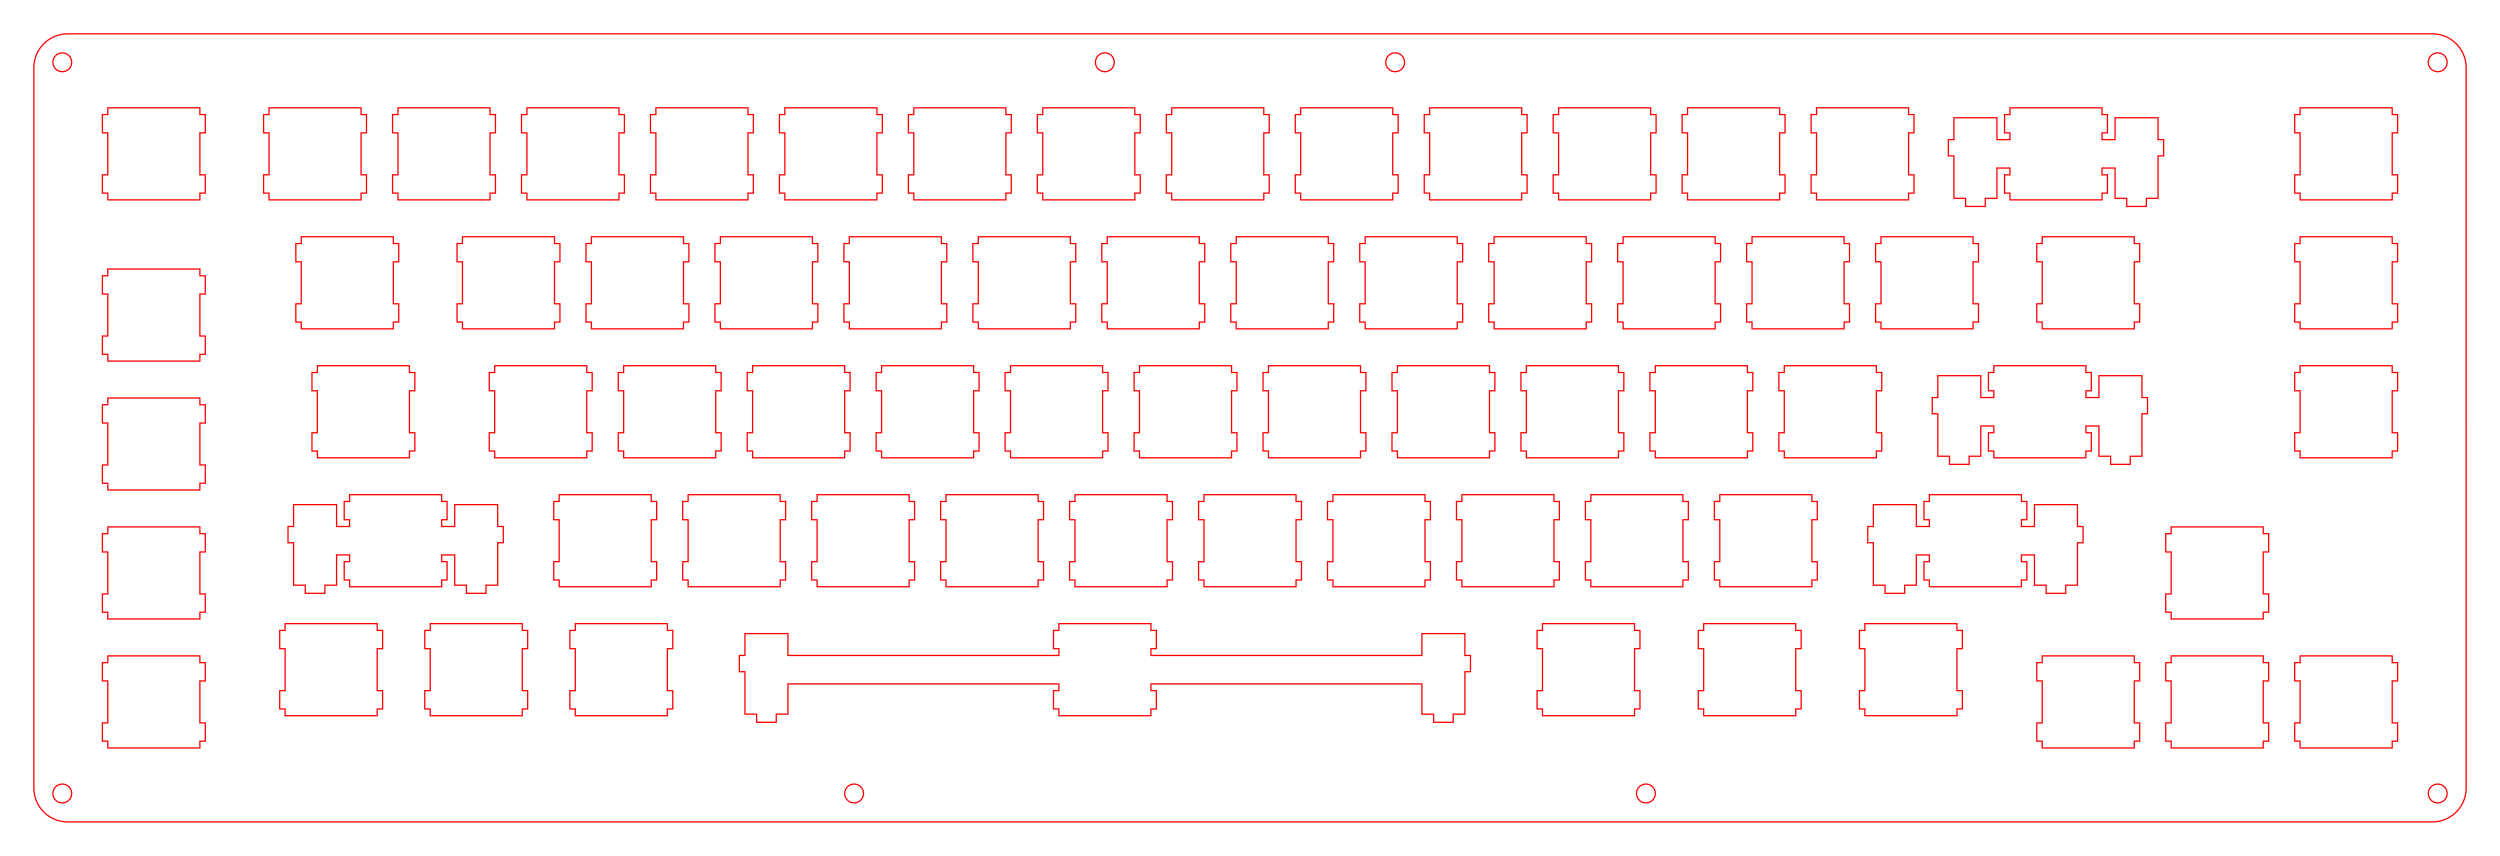
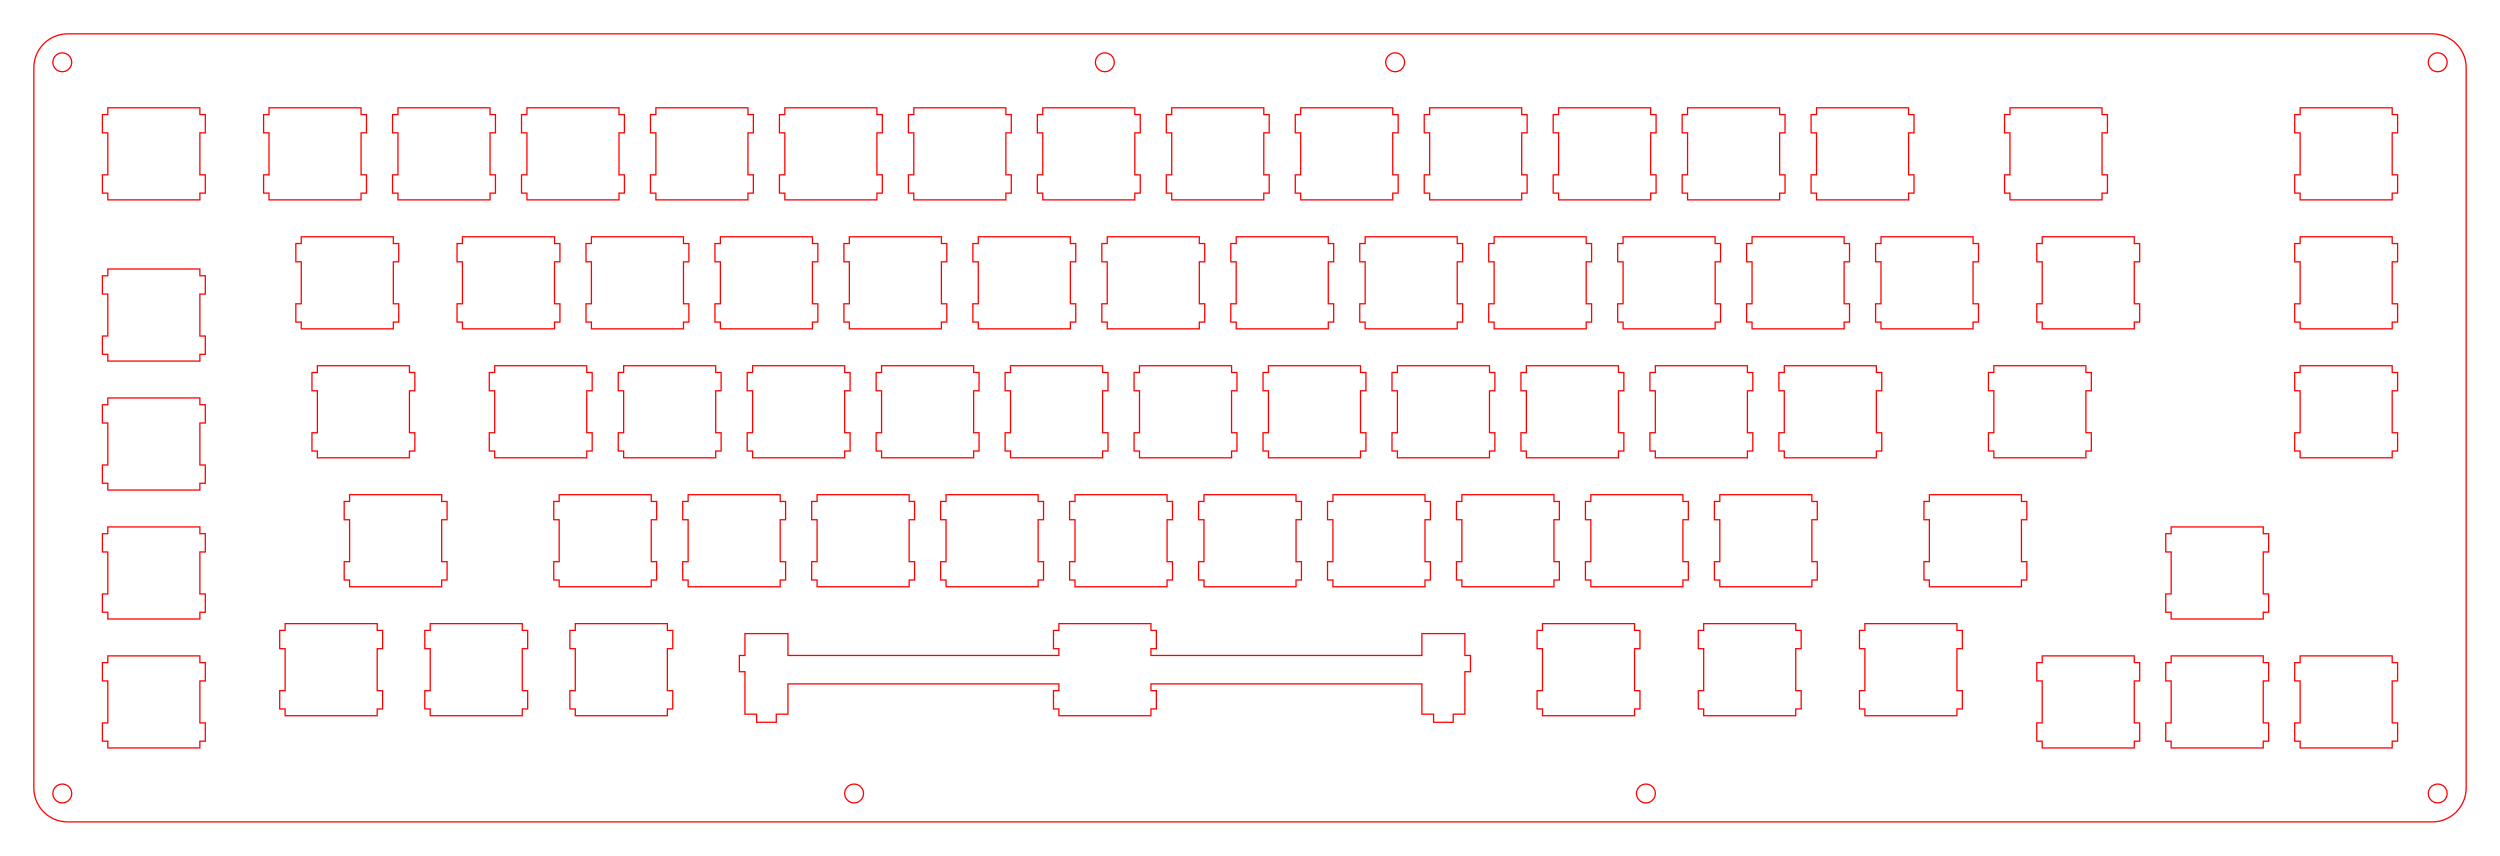
<svg xmlns="http://www.w3.org/2000/svg" width="369.302mm" height="126.414mm" viewBox="0.000 0.000 369.302 126.414" version="1.1" id="svg2859">
  <defs id="defs2863" />
  <polygon points="359.302,5.001 359.694,5.016 360.084,5.062 360.469,5.139 360.847,5.245 361.215,5.381 361.571,5.545 361.914,5.737 362.240,5.955 362.549,6.198 362.837,6.465 363.104,6.753 363.347,7.062 363.565,7.388 363.757,7.731 363.921,8.087 364.057,8.455 364.163,8.833 364.240,9.218 364.286,9.608 364.301,10.001 364.302,116.414 364.286,116.806 364.240,117.196 364.163,117.581 364.057,117.959 363.921,118.327 363.757,118.684 363.565,119.026 363.347,119.353 363.104,119.661 362.837,119.950 362.549,120.216 362.240,120.459 361.914,120.677 361.571,120.869 361.215,121.033 360.847,121.169 360.469,121.276 360.084,121.352 359.694,121.399 359.302,121.414 10.001,121.414 9.608,121.399 9.218,121.352 8.833,121.276 8.455,121.169 8.087,121.033 7.731,120.869 7.388,120.677 7.062,120.459 6.753,120.216 6.465,119.950 6.198,119.661 5.955,119.353 5.737,119.026 5.545,118.684 5.381,118.327 5.245,117.959 5.139,117.581 5.062,117.196 5.016,116.806 5.000,116.414 5.001,10.001 5.016,9.608 5.062,9.218 5.139,8.833 5.245,8.455 5.381,8.087 5.545,7.731 5.737,7.388 5.955,7.062 6.198,6.753 6.465,6.465 6.753,6.198 7.062,5.955 7.388,5.737 7.731,5.545 8.087,5.381 8.455,5.245 8.833,5.139 9.218,5.062 9.608,5.016 10.001,5.000" style="fill:none;stroke-width:0.05mm;stroke:red" id="polygon2697" />
  <polygon points="359.669,115.883 359.279,116.081 358.969,116.391 358.770,116.781 358.702,117.214 358.770,117.647 358.969,118.037 359.279,118.347 359.669,118.545 360.102,118.614 360.534,118.545 360.924,118.347 361.234,118.037 361.433,117.647 361.502,117.214 361.433,116.781 361.234,116.391 360.924,116.081 360.534,115.883 360.102,115.814" style="fill:none;stroke-width:0.05mm;stroke:red" id="polygon2699" />
  <polygon points="242.702,115.883 242.312,116.081 242.002,116.391 241.803,116.781 241.735,117.214 241.803,117.647 242.002,118.037 242.312,118.347 242.702,118.545 243.135,118.614 243.567,118.545 243.957,118.347 244.267,118.037 244.466,117.647 244.535,117.214 244.466,116.781 244.267,116.391 243.957,116.081 243.567,115.883 243.135,115.814" style="fill:none;stroke-width:0.05mm;stroke:red" id="polygon2701" />
  <polygon points="125.735,115.883 125.345,116.081 125.035,116.391 124.836,116.781 124.768,117.214 124.836,117.647 125.035,118.037 125.345,118.347 125.735,118.545 126.168,118.614 126.600,118.545 126.990,118.347 127.300,118.037 127.499,117.647 127.568,117.214 127.499,116.781 127.300,116.391 126.990,116.081 126.600,115.883 126.168,115.814" style="fill:none;stroke-width:0.05mm;stroke:red" id="polygon2703" />
  <polygon points="8.768,115.883 8.378,116.081 8.068,116.391 7.869,116.781 7.800,117.214 7.869,117.647 8.068,118.037 8.378,118.347 8.768,118.545 9.200,118.614 9.633,118.545 10.023,118.347 10.333,118.037 10.532,117.647 10.600,117.214 10.532,116.781 10.333,116.391 10.023,116.081 9.633,115.883 9.200,115.814" style="fill:none;stroke-width:0.05mm;stroke:red" id="polygon2705" />
  <polygon points="15.926,96.888 15.926,97.888 15.126,97.888 15.126,100.588 15.926,100.588 15.926,106.788 15.126,106.788 15.126,109.488 15.926,109.488 15.926,110.488 29.526,110.488 29.526,109.488 30.326,109.488 30.326,106.788 29.526,106.788 29.526,100.588 30.326,100.588 30.326,97.888 29.526,97.888 29.526,96.888" style="fill:none;stroke-width:0.05mm;stroke:red" id="polygon2707" />
  <polygon points="301.675,96.888 301.675,97.888 300.875,97.888 300.875,100.588 301.675,100.588 301.675,106.788 300.875,106.788 300.875,109.488 301.675,109.488 301.675,110.488 315.276,110.488 315.276,109.488 316.076,109.488 316.076,106.788 315.276,106.788 315.276,100.588 316.076,100.588 316.076,97.888 315.276,97.888 315.276,96.888" style="fill:none;stroke-width:0.05mm;stroke:red" id="polygon2709" />
  <polygon points="320.725,96.888 320.725,97.888 319.925,97.888 319.925,100.588 320.725,100.588 320.725,106.788 319.925,106.788 319.925,109.488 320.725,109.488 320.725,110.488 334.326,110.488 334.326,109.488 335.126,109.488 335.126,106.788 334.326,106.788 334.326,100.588 335.126,100.588 335.126,97.888 334.326,97.888 334.326,96.888" style="fill:none;stroke-width:0.05mm;stroke:red" id="polygon2711" />
  <polygon points="339.776,96.888 339.776,97.888 338.975,97.888 338.975,100.588 339.776,100.588 339.776,106.788 338.975,106.788 338.975,109.488 339.776,109.488 339.776,110.488 353.376,110.488 353.376,109.488 354.176,109.488 354.176,106.788 353.376,106.788 353.376,100.588 354.176,100.588 354.176,97.888 353.376,97.888 353.376,96.888" style="fill:none;stroke-width:0.05mm;stroke:red" id="polygon2713" />
  <polygon points="156.419,92.126 156.419,93.126 155.619,93.126 155.619,95.826 156.419,95.826 156.419,96.826 116.394,96.826 116.394,93.596 110.044,93.596 110.044,96.826 109.219,96.826 109.219,99.226 110.044,99.226 110.044,105.496 111.769,105.496 111.769,106.696 114.669,106.696 114.669,105.496 116.394,105.496 116.394,101.026 156.419,101.026 156.419,102.026 155.619,102.026 155.619,104.726 156.419,104.726 156.419,105.726 170.019,105.726 170.019,104.726 170.819,104.726 170.819,102.026 170.019,102.026 170.019,101.026 210.044,101.026 210.044,105.496 211.769,105.496 211.769,106.696 214.669,106.696 214.669,105.496 216.394,105.496 216.394,99.226 217.219,99.226 217.219,96.826 216.394,96.826 216.394,93.596 210.044,93.596 210.044,96.826 170.019,96.826 170.019,95.826 170.819,95.826 170.819,93.126 170.019,93.126 170.019,92.126" style="fill:none;stroke-width:0.05mm;stroke:red" id="polygon2715" />
  <polygon points="42.119,92.126 42.119,93.126 41.319,93.126 41.319,95.826 42.119,95.826 42.119,102.026 41.319,102.026 41.319,104.726 42.119,104.726 42.119,105.726 55.719,105.726 55.719,104.726 56.519,104.726 56.519,102.026 55.719,102.026 55.719,95.826 56.519,95.826 56.519,93.126 55.719,93.126 55.719,92.126" style="fill:none;stroke-width:0.05mm;stroke:red" id="polygon2717" />
  <polygon points="63.551,92.126 63.551,93.126 62.750,93.126 62.750,95.826 63.551,95.826 63.551,102.026 62.750,102.026 62.750,104.726 63.551,104.726 63.551,105.726 77.150,105.726 77.150,104.726 77.950,104.726 77.950,102.026 77.150,102.026 77.150,95.826 77.950,95.826 77.950,93.126 77.150,93.126 77.150,92.126" style="fill:none;stroke-width:0.05mm;stroke:red" id="polygon2719" />
  <polygon points="84.982,92.126 84.982,93.126 84.182,93.126 84.182,95.826 84.982,95.826 84.982,102.026 84.182,102.026 84.182,104.726 84.982,104.726 84.982,105.726 98.582,105.726 98.582,104.726 99.382,104.726 99.382,102.026 98.582,102.026 98.582,95.826 99.382,95.826 99.382,93.126 98.582,93.126 98.582,92.126" style="fill:none;stroke-width:0.05mm;stroke:red" id="polygon2721" />
  <polygon points="227.857,92.126 227.857,93.126 227.057,93.126 227.057,95.826 227.857,95.826 227.857,102.026 227.057,102.026 227.057,104.726 227.857,104.726 227.857,105.726 241.457,105.726 241.457,104.726 242.257,104.726 242.257,102.026 241.457,102.026 241.457,95.826 242.257,95.826 242.257,93.126 241.457,93.126 241.457,92.126" style="fill:none;stroke-width:0.05mm;stroke:red" id="polygon2723" />
  <polygon points="251.669,92.126 251.669,93.126 250.869,93.126 250.869,95.826 251.669,95.826 251.669,102.026 250.869,102.026 250.869,104.726 251.669,104.726 251.669,105.726 265.269,105.726 265.269,104.726 266.069,104.726 266.069,102.026 265.269,102.026 265.269,95.826 266.069,95.826 266.069,93.126 265.269,93.126 265.269,92.126" style="fill:none;stroke-width:0.05mm;stroke:red" id="polygon2725" />
  <polygon points="275.482,92.126 275.482,93.126 274.682,93.126 274.682,95.826 275.482,95.826 275.482,102.026 274.682,102.026 274.682,104.726 275.482,104.726 275.482,105.726 289.082,105.726 289.082,104.726 289.882,104.726 289.882,102.026 289.082,102.026 289.082,95.826 289.882,95.826 289.882,93.126 289.082,93.126 289.082,92.126" style="fill:none;stroke-width:0.05mm;stroke:red" id="polygon2727" />
  <polygon points="15.926,77.838 15.926,78.838 15.126,78.838 15.126,81.538 15.926,81.538 15.926,87.738 15.126,87.738 15.126,90.438 15.926,90.438 15.926,91.438 29.526,91.438 29.526,90.438 30.326,90.438 30.326,87.738 29.526,87.738 29.526,81.538 30.326,81.538 30.326,78.838 29.526,78.838 29.526,77.838" style="fill:none;stroke-width:0.05mm;stroke:red" id="polygon2729" />
  <polygon points="320.725,77.838 320.725,78.838 319.925,78.838 319.925,81.538 320.725,81.538 320.725,87.738 319.925,87.738 319.925,90.438 320.725,90.438 320.725,91.438 334.326,91.438 334.326,90.438 335.126,90.438 335.126,87.738 334.326,87.738 334.326,81.538 335.126,81.538 335.126,78.838 334.326,78.838 334.326,77.838" style="fill:none;stroke-width:0.05mm;stroke:red" id="polygon2731" />
-   <polygon points="51.644,73.076 51.644,74.076 50.844,74.076 50.844,76.776 51.644,76.776 51.644,77.776 49.719,77.776 49.719,74.546 43.369,74.546 43.369,77.776 42.544,77.776 42.544,80.176 43.369,80.176 43.369,86.446 45.094,86.446 45.094,87.646 47.994,87.646 47.994,86.446 49.719,86.446 49.719,81.976 51.644,81.976 51.644,82.976 50.844,82.976 50.844,85.676 51.644,85.676 51.644,86.676 65.243,86.676 65.243,85.676 66.044,85.676 66.044,82.976 65.243,82.976 65.243,81.976 67.169,81.976 67.169,86.446 68.894,86.446 68.894,87.646 71.794,87.646 71.794,86.446 73.519,86.446 73.519,80.176 74.344,80.176 74.344,77.776 73.519,77.776 73.519,74.546 67.169,74.546 67.169,77.776 65.243,77.776 65.243,76.776 66.044,76.776 66.044,74.076 65.243,74.076 65.243,73.076" style="fill:none;stroke-width:0.05mm;stroke:red" id="polygon2733" />
-   <polygon points="285.007,73.076 285.007,74.076 284.207,74.076 284.207,76.776 285.007,76.776 285.007,77.776 283.082,77.776 283.082,74.546 276.732,74.546 276.732,77.776 275.907,77.776 275.907,80.176 276.732,80.176 276.732,86.446 278.457,86.446 278.457,87.646 281.357,87.646 281.357,86.446 283.082,86.446 283.082,81.976 285.007,81.976 285.007,82.976 284.207,82.976 284.207,85.676 285.007,85.676 285.007,86.676 298.607,86.676 298.607,85.676 299.407,85.676 299.407,82.976 298.607,82.976 298.607,81.976 300.532,81.976 300.532,86.446 302.257,86.446 302.257,87.646 305.157,87.646 305.157,86.446 306.882,86.446 306.882,80.176 307.707,80.176 307.707,77.776 306.882,77.776 306.882,74.546 300.532,74.546 300.532,77.776 298.607,77.776 298.607,76.776 299.407,76.776 299.407,74.076 298.607,74.076 298.607,73.076" style="fill:none;stroke-width:0.05mm;stroke:red" id="polygon2735" />
  <polygon points="82.601,73.076 82.601,74.076 81.801,74.076 81.801,76.776 82.601,76.776 82.601,82.976 81.801,82.976 81.801,85.676 82.601,85.676 82.601,86.676 96.201,86.676 96.201,85.676 97.001,85.676 97.001,82.976 96.201,82.976 96.201,76.776 97.001,76.776 97.001,74.076 96.201,74.076 96.201,73.076" style="fill:none;stroke-width:0.05mm;stroke:red" id="polygon2737" />
  <polygon points="101.651,73.076 101.651,74.076 100.851,74.076 100.851,76.776 101.651,76.776 101.651,82.976 100.851,82.976 100.851,85.676 101.651,85.676 101.651,86.676 115.251,86.676 115.251,85.676 116.051,85.676 116.051,82.976 115.251,82.976 115.251,76.776 116.051,76.776 116.051,74.076 115.251,74.076 115.251,73.076" style="fill:none;stroke-width:0.05mm;stroke:red" id="polygon2739" />
  <polygon points="120.701,73.076 120.701,74.076 119.901,74.076 119.901,76.776 120.701,76.776 120.701,82.976 119.901,82.976 119.901,85.676 120.701,85.676 120.701,86.676 134.301,86.676 134.301,85.676 135.101,85.676 135.101,82.976 134.301,82.976 134.301,76.776 135.101,76.776 135.101,74.076 134.301,74.076 134.301,73.076" style="fill:none;stroke-width:0.05mm;stroke:red" id="polygon2741" />
  <polygon points="139.751,73.076 139.751,74.076 138.951,74.076 138.951,76.776 139.751,76.776 139.751,82.976 138.951,82.976 138.951,85.676 139.751,85.676 139.751,86.676 153.351,86.676 153.351,85.676 154.151,85.676 154.151,82.976 153.351,82.976 153.351,76.776 154.151,76.776 154.151,74.076 153.351,74.076 153.351,73.076" style="fill:none;stroke-width:0.05mm;stroke:red" id="polygon2743" />
  <polygon points="158.801,73.076 158.801,74.076 158.001,74.076 158.001,76.776 158.801,76.776 158.801,82.976 158.001,82.976 158.001,85.676 158.801,85.676 158.801,86.676 172.401,86.676 172.401,85.676 173.201,85.676 173.201,82.976 172.401,82.976 172.401,76.776 173.201,76.776 173.201,74.076 172.401,74.076 172.401,73.076" style="fill:none;stroke-width:0.05mm;stroke:red" id="polygon2745" />
  <polygon points="177.851,73.076 177.851,74.076 177.051,74.076 177.051,76.776 177.851,76.776 177.851,82.976 177.051,82.976 177.051,85.676 177.851,85.676 177.851,86.676 191.451,86.676 191.451,85.676 192.251,85.676 192.251,82.976 191.451,82.976 191.451,76.776 192.251,76.776 192.251,74.076 191.451,74.076 191.451,73.076" style="fill:none;stroke-width:0.05mm;stroke:red" id="polygon2747" />
  <polygon points="196.901,73.076 196.901,74.076 196.101,74.076 196.101,76.776 196.901,76.776 196.901,82.976 196.101,82.976 196.101,85.676 196.901,85.676 196.901,86.676 210.501,86.676 210.501,85.676 211.301,85.676 211.301,82.976 210.501,82.976 210.501,76.776 211.301,76.776 211.301,74.076 210.501,74.076 210.501,73.076" style="fill:none;stroke-width:0.05mm;stroke:red" id="polygon2749" />
  <polygon points="215.951,73.076 215.951,74.076 215.151,74.076 215.151,76.776 215.951,76.776 215.951,82.976 215.151,82.976 215.151,85.676 215.951,85.676 215.951,86.676 229.551,86.676 229.551,85.676 230.351,85.676 230.351,82.976 229.551,82.976 229.551,76.776 230.351,76.776 230.351,74.076 229.551,74.076 229.551,73.076" style="fill:none;stroke-width:0.05mm;stroke:red" id="polygon2751" />
  <polygon points="235.001,73.076 235.001,74.076 234.201,74.076 234.201,76.776 235.001,76.776 235.001,82.976 234.201,82.976 234.201,85.676 235.001,85.676 235.001,86.676 248.601,86.676 248.601,85.676 249.401,85.676 249.401,82.976 248.601,82.976 248.601,76.776 249.401,76.776 249.401,74.076 248.601,74.076 248.601,73.076" style="fill:none;stroke-width:0.05mm;stroke:red" id="polygon2753" />
  <polygon points="254.051,73.076 254.051,74.076 253.251,74.076 253.251,76.776 254.051,76.776 254.051,82.976 253.251,82.976 253.251,85.676 254.051,85.676 254.051,86.676 267.651,86.676 267.651,85.676 268.451,85.676 268.451,82.976 267.651,82.976 267.651,76.776 268.451,76.776 268.451,74.076 267.651,74.076 267.651,73.076" style="fill:none;stroke-width:0.05mm;stroke:red" id="polygon2755" />
  <polygon points="15.926,58.788 15.926,59.788 15.126,59.788 15.126,62.488 15.926,62.488 15.926,68.688 15.126,68.688 15.126,71.388 15.926,71.388 15.926,72.388 29.526,72.388 29.526,71.388 30.326,71.388 30.326,68.688 29.526,68.688 29.526,62.488 30.326,62.488 30.326,59.788 29.526,59.788 29.526,58.788" style="fill:none;stroke-width:0.05mm;stroke:red" id="polygon2757" />
-   <polygon points="294.532,54.026 294.532,55.026 293.732,55.026 293.732,57.726 294.532,57.726 294.532,58.726 292.607,58.726 292.607,55.496 286.257,55.496 286.257,58.726 285.432,58.726 285.432,61.126 286.257,61.126 286.257,67.396 287.982,67.396 287.982,68.596 290.882,68.596 290.882,67.396 292.607,67.396 292.607,62.926 294.532,62.926 294.532,63.926 293.732,63.926 293.732,66.626 294.532,66.626 294.532,67.626 308.132,67.626 308.132,66.626 308.932,66.626 308.932,63.926 308.132,63.926 308.132,62.926 310.057,62.926 310.057,67.396 311.782,67.396 311.782,68.596 314.682,68.596 314.682,67.396 316.407,67.396 316.407,61.126 317.232,61.126 317.232,58.726 316.407,58.726 316.407,55.496 310.057,55.496 310.057,58.726 308.132,58.726 308.132,57.726 308.932,57.726 308.932,55.026 308.132,55.026 308.132,54.026" style="fill:none;stroke-width:0.05mm;stroke:red" id="polygon2759" />
  <polygon points="46.882,54.026 46.882,55.026 46.082,55.026 46.082,57.726 46.882,57.726 46.882,63.926 46.082,63.926 46.082,66.626 46.882,66.626 46.882,67.626 60.482,67.626 60.482,66.626 61.282,66.626 61.282,63.926 60.482,63.926 60.482,57.726 61.282,57.726 61.282,55.026 60.482,55.026 60.482,54.026" style="fill:none;stroke-width:0.05mm;stroke:red" id="polygon2761" />
  <polygon points="73.076,54.026 73.076,55.026 72.276,55.026 72.276,57.726 73.076,57.726 73.076,63.926 72.276,63.926 72.276,66.626 73.076,66.626 73.076,67.626 86.676,67.626 86.676,66.626 87.476,66.626 87.476,63.926 86.676,63.926 86.676,57.726 87.476,57.726 87.476,55.026 86.676,55.026 86.676,54.026" style="fill:none;stroke-width:0.05mm;stroke:red" id="polygon2763" />
  <polygon points="92.126,54.026 92.126,55.026 91.326,55.026 91.326,57.726 92.126,57.726 92.126,63.926 91.326,63.926 91.326,66.626 92.126,66.626 92.126,67.626 105.726,67.626 105.726,66.626 106.525,66.626 106.525,63.926 105.726,63.926 105.726,57.726 106.525,57.726 106.525,55.026 105.726,55.026 105.726,54.026" style="fill:none;stroke-width:0.05mm;stroke:red" id="polygon2765" />
  <polygon points="111.176,54.026 111.176,55.026 110.376,55.026 110.376,57.726 111.176,57.726 111.176,63.926 110.376,63.926 110.376,66.626 111.176,66.626 111.176,67.626 124.775,67.626 124.775,66.626 125.575,66.626 125.575,63.926 124.775,63.926 124.775,57.726 125.575,57.726 125.575,55.026 124.775,55.026 124.775,54.026" style="fill:none;stroke-width:0.05mm;stroke:red" id="polygon2767" />
  <polygon points="130.226,54.026 130.226,55.026 129.426,55.026 129.426,57.726 130.226,57.726 130.226,63.926 129.426,63.926 129.426,66.626 130.226,66.626 130.226,67.626 143.826,67.626 143.826,66.626 144.626,66.626 144.626,63.926 143.826,63.926 143.826,57.726 144.626,57.726 144.626,55.026 143.826,55.026 143.826,54.026" style="fill:none;stroke-width:0.05mm;stroke:red" id="polygon2769" />
  <polygon points="149.276,54.026 149.276,55.026 148.476,55.026 148.476,57.726 149.276,57.726 149.276,63.926 148.476,63.926 148.476,66.626 149.276,66.626 149.276,67.626 162.876,67.626 162.876,66.626 163.676,66.626 163.676,63.926 162.876,63.926 162.876,57.726 163.676,57.726 163.676,55.026 162.876,55.026 162.876,54.026" style="fill:none;stroke-width:0.05mm;stroke:red" id="polygon2771" />
  <polygon points="168.326,54.026 168.326,55.026 167.526,55.026 167.526,57.726 168.326,57.726 168.326,63.926 167.526,63.926 167.526,66.626 168.326,66.626 168.326,67.626 181.926,67.626 181.926,66.626 182.726,66.626 182.726,63.926 181.926,63.926 181.926,57.726 182.726,57.726 182.726,55.026 181.926,55.026 181.926,54.026" style="fill:none;stroke-width:0.05mm;stroke:red" id="polygon2773" />
  <polygon points="187.376,54.026 187.376,55.026 186.576,55.026 186.576,57.726 187.376,57.726 187.376,63.926 186.576,63.926 186.576,66.626 187.376,66.626 187.376,67.626 200.976,67.626 200.976,66.626 201.776,66.626 201.776,63.926 200.976,63.926 200.976,57.726 201.776,57.726 201.776,55.026 200.976,55.026 200.976,54.026" style="fill:none;stroke-width:0.05mm;stroke:red" id="polygon2775" />
  <polygon points="206.426,54.026 206.426,55.026 205.626,55.026 205.626,57.726 206.426,57.726 206.426,63.926 205.626,63.926 205.626,66.626 206.426,66.626 206.426,67.626 220.026,67.626 220.026,66.626 220.826,66.626 220.826,63.926 220.026,63.926 220.026,57.726 220.826,57.726 220.826,55.026 220.026,55.026 220.026,54.026" style="fill:none;stroke-width:0.05mm;stroke:red" id="polygon2777" />
  <polygon points="225.476,54.026 225.476,55.026 224.676,55.026 224.676,57.726 225.476,57.726 225.476,63.926 224.676,63.926 224.676,66.626 225.476,66.626 225.476,67.626 239.076,67.626 239.076,66.626 239.876,66.626 239.876,63.926 239.076,63.926 239.076,57.726 239.876,57.726 239.876,55.026 239.076,55.026 239.076,54.026" style="fill:none;stroke-width:0.05mm;stroke:red" id="polygon2779" />
  <polygon points="244.526,54.026 244.526,55.026 243.726,55.026 243.726,57.726 244.526,57.726 244.526,63.926 243.726,63.926 243.726,66.626 244.526,66.626 244.526,67.626 258.126,67.626 258.126,66.626 258.926,66.626 258.926,63.926 258.126,63.926 258.126,57.726 258.926,57.726 258.926,55.026 258.126,55.026 258.126,54.026" style="fill:none;stroke-width:0.05mm;stroke:red" id="polygon2781" />
  <polygon points="263.576,54.026 263.576,55.026 262.776,55.026 262.776,57.726 263.576,57.726 263.576,63.926 262.776,63.926 262.776,66.626 263.576,66.626 263.576,67.626 277.176,67.626 277.176,66.626 277.976,66.626 277.976,63.926 277.176,63.926 277.176,57.726 277.976,57.726 277.976,55.026 277.176,55.026 277.176,54.026" style="fill:none;stroke-width:0.05mm;stroke:red" id="polygon2783" />
  <polygon points="339.776,54.026 339.776,55.026 338.976,55.026 338.976,57.726 339.776,57.726 339.776,63.926 338.976,63.926 338.976,66.626 339.776,66.626 339.776,67.626 353.376,67.626 353.376,66.626 354.176,66.626 354.176,63.926 353.376,63.926 353.376,57.726 354.176,57.726 354.176,55.026 353.376,55.026 353.376,54.026" style="fill:none;stroke-width:0.05mm;stroke:red" id="polygon2785" />
  <polygon points="15.926,39.738 15.926,40.738 15.126,40.738 15.126,43.438 15.926,43.438 15.926,49.638 15.126,49.638 15.126,52.338 15.926,52.338 15.926,53.338 29.526,53.338 29.526,52.338 30.326,52.338 30.326,49.638 29.526,49.638 29.526,43.438 30.326,43.438 30.326,40.738 29.526,40.738 29.526,39.738" style="fill:none;stroke-width:0.05mm;stroke:red" id="polygon2787" />
  <polygon points="44.501,34.976 44.501,35.976 43.701,35.976 43.701,38.676 44.501,38.676 44.501,44.876 43.701,44.876 43.701,47.576 44.501,47.576 44.501,48.576 58.101,48.576 58.101,47.576 58.901,47.576 58.901,44.876 58.101,44.876 58.101,38.676 58.901,38.676 58.901,35.976 58.101,35.976 58.101,34.976" style="fill:none;stroke-width:0.05mm;stroke:red" id="polygon2789" />
  <polygon points="68.313,34.976 68.313,35.976 67.513,35.976 67.513,38.676 68.313,38.676 68.313,44.876 67.513,44.876 67.513,47.576 68.313,47.576 68.313,48.576 81.913,48.576 81.913,47.576 82.713,47.576 82.713,44.876 81.913,44.876 81.913,38.676 82.713,38.676 82.713,35.976 81.913,35.976 81.913,34.976" style="fill:none;stroke-width:0.05mm;stroke:red" id="polygon2791" />
  <polygon points="87.363,34.976 87.363,35.976 86.563,35.976 86.563,38.676 87.363,38.676 87.363,44.876 86.563,44.876 86.563,47.576 87.363,47.576 87.363,48.576 100.963,48.576 100.963,47.576 101.763,47.576 101.763,44.876 100.963,44.876 100.963,38.676 101.763,38.676 101.763,35.976 100.963,35.976 100.963,34.976" style="fill:none;stroke-width:0.05mm;stroke:red" id="polygon2793" />
  <polygon points="106.413,34.976 106.413,35.976 105.613,35.976 105.613,38.676 106.413,38.676 106.413,44.876 105.613,44.876 105.613,47.576 106.413,47.576 106.413,48.576 120.013,48.576 120.013,47.576 120.813,47.576 120.813,44.876 120.013,44.876 120.013,38.676 120.813,38.676 120.813,35.976 120.013,35.976 120.013,34.976" style="fill:none;stroke-width:0.05mm;stroke:red" id="polygon2795" />
  <polygon points="125.463,34.976 125.463,35.976 124.663,35.976 124.663,38.676 125.463,38.676 125.463,44.876 124.663,44.876 124.663,47.576 125.463,47.576 125.463,48.576 139.063,48.576 139.063,47.576 139.863,47.576 139.863,44.876 139.063,44.876 139.063,38.676 139.863,38.676 139.863,35.976 139.063,35.976 139.063,34.976" style="fill:none;stroke-width:0.05mm;stroke:red" id="polygon2797" />
  <polygon points="144.513,34.976 144.513,35.976 143.713,35.976 143.713,38.676 144.513,38.676 144.513,44.876 143.713,44.876 143.713,47.576 144.513,47.576 144.513,48.576 158.113,48.576 158.113,47.576 158.913,47.576 158.913,44.876 158.113,44.876 158.113,38.676 158.913,38.676 158.913,35.976 158.113,35.976 158.113,34.976" style="fill:none;stroke-width:0.05mm;stroke:red" id="polygon2799" />
  <polygon points="163.563,34.976 163.563,35.976 162.763,35.976 162.763,38.676 163.563,38.676 163.563,44.876 162.763,44.876 162.763,47.576 163.563,47.576 163.563,48.576 177.163,48.576 177.163,47.576 177.963,47.576 177.963,44.876 177.163,44.876 177.163,38.676 177.963,38.676 177.963,35.976 177.163,35.976 177.163,34.976" style="fill:none;stroke-width:0.05mm;stroke:red" id="polygon2801" />
  <polygon points="182.613,34.976 182.613,35.976 181.813,35.976 181.813,38.676 182.613,38.676 182.613,44.876 181.813,44.876 181.813,47.576 182.613,47.576 182.613,48.576 196.213,48.576 196.213,47.576 197.013,47.576 197.013,44.876 196.213,44.876 196.213,38.676 197.013,38.676 197.013,35.976 196.213,35.976 196.213,34.976" style="fill:none;stroke-width:0.05mm;stroke:red" id="polygon2803" />
  <polygon points="201.663,34.976 201.663,35.976 200.863,35.976 200.863,38.676 201.663,38.676 201.663,44.876 200.863,44.876 200.863,47.576 201.663,47.576 201.663,48.576 215.263,48.576 215.263,47.576 216.063,47.576 216.063,44.876 215.263,44.876 215.263,38.676 216.063,38.676 216.063,35.976 215.263,35.976 215.263,34.976" style="fill:none;stroke-width:0.05mm;stroke:red" id="polygon2805" />
  <polygon points="220.713,34.976 220.713,35.976 219.913,35.976 219.913,38.676 220.713,38.676 220.713,44.876 219.913,44.876 219.913,47.576 220.713,47.576 220.713,48.576 234.313,48.576 234.313,47.576 235.113,47.576 235.113,44.876 234.313,44.876 234.313,38.676 235.113,38.676 235.113,35.976 234.313,35.976 234.313,34.976" style="fill:none;stroke-width:0.05mm;stroke:red" id="polygon2807" />
  <polygon points="239.763,34.976 239.763,35.976 238.963,35.976 238.963,38.676 239.763,38.676 239.763,44.876 238.963,44.876 238.963,47.576 239.763,47.576 239.763,48.576 253.363,48.576 253.363,47.576 254.163,47.576 254.163,44.876 253.363,44.876 253.363,38.676 254.163,38.676 254.163,35.976 253.363,35.976 253.363,34.976" style="fill:none;stroke-width:0.05mm;stroke:red" id="polygon2809" />
  <polygon points="258.813,34.976 258.813,35.976 258.013,35.976 258.013,38.676 258.813,38.676 258.813,44.876 258.013,44.876 258.013,47.576 258.813,47.576 258.813,48.576 272.413,48.576 272.413,47.576 273.213,47.576 273.213,44.876 272.413,44.876 272.413,38.676 273.213,38.676 273.213,35.976 272.413,35.976 272.413,34.976" style="fill:none;stroke-width:0.05mm;stroke:red" id="polygon2811" />
  <polygon points="277.863,34.976 277.863,35.976 277.063,35.976 277.063,38.676 277.863,38.676 277.863,44.876 277.063,44.876 277.063,47.576 277.863,47.576 277.863,48.576 291.463,48.576 291.463,47.576 292.263,47.576 292.263,44.876 291.463,44.876 291.463,38.676 292.263,38.676 292.263,35.976 291.463,35.976 291.463,34.976" style="fill:none;stroke-width:0.05mm;stroke:red" id="polygon2813" />
  <polygon points="301.676,34.976 301.676,35.976 300.876,35.976 300.876,38.676 301.676,38.676 301.676,44.876 300.876,44.876 300.876,47.576 301.676,47.576 301.676,48.576 315.276,48.576 315.276,47.576 316.076,47.576 316.076,44.876 315.276,44.876 315.276,38.676 316.076,38.676 316.076,35.976 315.276,35.976 315.276,34.976" style="fill:none;stroke-width:0.05mm;stroke:red" id="polygon2815" />
  <polygon points="339.776,34.976 339.776,35.976 338.976,35.976 338.976,38.676 339.776,38.676 339.776,44.876 338.976,44.876 338.976,47.576 339.776,47.576 339.776,48.576 353.376,48.576 353.376,47.576 354.176,47.576 354.176,44.876 353.376,44.876 353.376,38.676 354.176,38.676 354.176,35.976 353.376,35.976 353.376,34.976" style="fill:none;stroke-width:0.05mm;stroke:red" id="polygon2817" />
-   <polygon points="296.913,15.926 296.913,16.926 296.113,16.926 296.113,19.626 296.913,19.626 296.913,20.626 294.988,20.626 294.988,17.396 288.638,17.396 288.638,20.626 287.813,20.626 287.813,23.026 288.638,23.026 288.638,29.296 290.363,29.296 290.363,30.496 293.263,30.496 293.263,29.296 294.988,29.296 294.988,24.826 296.913,24.826 296.913,25.826 296.113,25.826 296.113,28.526 296.913,28.526 296.913,29.526 310.513,29.526 310.513,28.526 311.313,28.526 311.313,25.826 310.513,25.826 310.513,24.826 312.438,24.826 312.438,29.296 314.163,29.296 314.163,30.496 317.063,30.496 317.063,29.296 318.788,29.296 318.788,23.026 319.613,23.026 319.613,20.626 318.788,20.626 318.788,17.396 312.438,17.396 312.438,20.626 310.513,20.626 310.513,19.626 311.313,19.626 311.313,16.926 310.513,16.926 310.513,15.926" style="fill:none;stroke-width:0.05mm;stroke:red" id="polygon2819" />
  <polygon points="15.926,15.926 15.926,16.926 15.126,16.926 15.126,19.626 15.926,19.626 15.926,25.826 15.126,25.826 15.126,28.526 15.926,28.526 15.926,29.526 29.526,29.526 29.526,28.526 30.326,28.526 30.326,25.826 29.526,25.826 29.526,19.626 30.326,19.626 30.326,16.926 29.526,16.926 29.526,15.926" style="fill:none;stroke-width:0.05mm;stroke:red" id="polygon2821" />
  <polygon points="39.738,15.926 39.738,16.926 38.938,16.926 38.938,19.626 39.738,19.626 39.738,25.826 38.938,25.826 38.938,28.526 39.738,28.526 39.738,29.526 53.338,29.526 53.338,28.526 54.138,28.526 54.138,25.826 53.338,25.826 53.338,19.626 54.138,19.626 54.138,16.926 53.338,16.926 53.338,15.926" style="fill:none;stroke-width:0.05mm;stroke:red" id="polygon2823" />
  <polygon points="58.788,15.926 58.788,16.926 57.988,16.926 57.988,19.626 58.788,19.626 58.788,25.826 57.988,25.826 57.988,28.526 58.788,28.526 58.788,29.526 72.388,29.526 72.388,28.526 73.188,28.526 73.188,25.826 72.388,25.826 72.388,19.626 73.188,19.626 73.188,16.926 72.388,16.926 72.388,15.926" style="fill:none;stroke-width:0.05mm;stroke:red" id="polygon2825" />
  <polygon points="77.838,15.926 77.838,16.926 77.038,16.926 77.038,19.626 77.838,19.626 77.838,25.826 77.038,25.826 77.038,28.526 77.838,28.526 77.838,29.526 91.438,29.526 91.438,28.526 92.238,28.526 92.238,25.826 91.438,25.826 91.438,19.626 92.238,19.626 92.238,16.926 91.438,16.926 91.438,15.926" style="fill:none;stroke-width:0.05mm;stroke:red" id="polygon2827" />
  <polygon points="96.888,15.926 96.888,16.926 96.088,16.926 96.088,19.626 96.888,19.626 96.888,25.826 96.088,25.826 96.088,28.526 96.888,28.526 96.888,29.526 110.488,29.526 110.488,28.526 111.288,28.526 111.288,25.826 110.488,25.826 110.488,19.626 111.288,19.626 111.288,16.926 110.488,16.926 110.488,15.926" style="fill:none;stroke-width:0.05mm;stroke:red" id="polygon2829" />
  <polygon points="115.938,15.926 115.938,16.926 115.138,16.926 115.138,19.626 115.938,19.626 115.938,25.826 115.138,25.826 115.138,28.526 115.938,28.526 115.938,29.526 129.538,29.526 129.538,28.526 130.337,28.526 130.337,25.826 129.538,25.826 129.538,19.626 130.337,19.626 130.337,16.926 129.538,16.926 129.538,15.926" style="fill:none;stroke-width:0.05mm;stroke:red" id="polygon2831" />
  <polygon points="134.988,15.926 134.988,16.926 134.188,16.926 134.188,19.626 134.988,19.626 134.988,25.826 134.188,25.826 134.188,28.526 134.988,28.526 134.988,29.526 148.588,29.526 148.588,28.526 149.388,28.526 149.388,25.826 148.588,25.826 148.588,19.626 149.388,19.626 149.388,16.926 148.588,16.926 148.588,15.926" style="fill:none;stroke-width:0.05mm;stroke:red" id="polygon2833" />
  <polygon points="154.038,15.926 154.038,16.926 153.238,16.926 153.238,19.626 154.038,19.626 154.038,25.826 153.238,25.826 153.238,28.526 154.038,28.526 154.038,29.526 167.638,29.526 167.638,28.526 168.438,28.526 168.438,25.826 167.638,25.826 167.638,19.626 168.438,19.626 168.438,16.926 167.638,16.926 167.638,15.926" style="fill:none;stroke-width:0.05mm;stroke:red" id="polygon2835" />
  <polygon points="173.088,15.926 173.088,16.926 172.288,16.926 172.288,19.626 173.088,19.626 173.088,25.826 172.288,25.826 172.288,28.526 173.088,28.526 173.088,29.526 186.688,29.526 186.688,28.526 187.488,28.526 187.488,25.826 186.688,25.826 186.688,19.626 187.488,19.626 187.488,16.926 186.688,16.926 186.688,15.926" style="fill:none;stroke-width:0.05mm;stroke:red" id="polygon2837" />
  <polygon points="192.138,15.926 192.138,16.926 191.338,16.926 191.338,19.626 192.138,19.626 192.138,25.826 191.338,25.826 191.338,28.526 192.138,28.526 192.138,29.526 205.738,29.526 205.738,28.526 206.538,28.526 206.538,25.826 205.738,25.826 205.738,19.626 206.538,19.626 206.538,16.926 205.738,16.926 205.738,15.926" style="fill:none;stroke-width:0.05mm;stroke:red" id="polygon2839" />
  <polygon points="211.188,15.926 211.188,16.926 210.388,16.926 210.388,19.626 211.188,19.626 211.188,25.826 210.388,25.826 210.388,28.526 211.188,28.526 211.188,29.526 224.788,29.526 224.788,28.526 225.588,28.526 225.588,25.826 224.788,25.826 224.788,19.626 225.588,19.626 225.588,16.926 224.788,16.926 224.788,15.926" style="fill:none;stroke-width:0.05mm;stroke:red" id="polygon2841" />
  <polygon points="230.238,15.926 230.238,16.926 229.438,16.926 229.438,19.626 230.238,19.626 230.238,25.826 229.438,25.826 229.438,28.526 230.238,28.526 230.238,29.526 243.838,29.526 243.838,28.526 244.638,28.526 244.638,25.826 243.838,25.826 243.838,19.626 244.638,19.626 244.638,16.926 243.838,16.926 243.838,15.926" style="fill:none;stroke-width:0.05mm;stroke:red" id="polygon2843" />
  <polygon points="249.288,15.926 249.288,16.926 248.488,16.926 248.488,19.626 249.288,19.626 249.288,25.826 248.488,25.826 248.488,28.526 249.288,28.526 249.288,29.526 262.888,29.526 262.888,28.526 263.688,28.526 263.688,25.826 262.888,25.826 262.888,19.626 263.688,19.626 263.688,16.926 262.888,16.926 262.888,15.926" style="fill:none;stroke-width:0.05mm;stroke:red" id="polygon2845" />
  <polygon points="268.338,15.926 268.338,16.926 267.538,16.926 267.538,19.626 268.338,19.626 268.338,25.826 267.538,25.826 267.538,28.526 268.338,28.526 268.338,29.526 281.938,29.526 281.938,28.526 282.738,28.526 282.738,25.826 281.938,25.826 281.938,19.626 282.738,19.626 282.738,16.926 281.938,16.926 281.938,15.926" style="fill:none;stroke-width:0.05mm;stroke:red" id="polygon2847" />
  <polygon points="339.776,15.926 339.776,16.926 338.976,16.926 338.976,19.626 339.776,19.626 339.776,25.826 338.976,25.826 338.976,28.526 339.776,28.526 339.776,29.526 353.376,29.526 353.376,28.526 354.176,28.526 354.176,25.826 353.376,25.826 353.376,19.626 354.176,19.626 354.176,16.926 353.376,16.926 353.376,15.926" style="fill:none;stroke-width:0.05mm;stroke:red" id="polygon2849" />
  <polygon points="126.6,10.532 126.99,10.333 127.3,10.023 127.499,9.633 127.568,9.201 127.499,8.768 127.3,8.378 126.99,8.068 126.6,7.869 126.168,7.8 125.735,7.869 125.345,8.068 125.035,8.378 124.836,8.768 124.768,9.201 124.836,9.633 125.035,10.023 125.345,10.333 125.735,10.532 126.168,10.601 " style="fill:none;stroke:#ff0000;stroke-width:0.05mm" id="polygon2851" transform="translate(37.04168)" />
  <polygon points="243.567,10.532 243.957,10.333 244.267,10.023 244.466,9.633 244.535,9.201 244.466,8.768 244.267,8.378 243.957,8.068 243.567,7.869 243.135,7.8 242.702,7.869 242.312,8.068 242.002,8.378 241.803,8.768 241.735,9.201 241.803,9.633 242.002,10.023 242.312,10.333 242.702,10.532 243.135,10.601 " style="fill:none;stroke:#ff0000;stroke-width:0.05mm" id="polygon2853" transform="translate(-37.04168)" />
  <polygon points="359.669,7.869 359.279,8.068 358.969,8.378 358.770,8.768 358.702,9.201 358.770,9.633 358.969,10.023 359.279,10.333 359.669,10.532 360.102,10.601 360.534,10.532 360.924,10.333 361.234,10.023 361.433,9.633 361.502,9.201 361.433,8.768 361.234,8.378 360.924,8.068 360.534,7.869 360.102,7.800" style="fill:none;stroke-width:0.05mm;stroke:red" id="polygon2855" />
  <polygon points="8.768,7.869 8.378,8.068 8.068,8.378 7.869,8.768 7.800,9.201 7.869,9.633 8.068,10.023 8.378,10.333 8.768,10.532 9.200,10.601 9.633,10.532 10.023,10.333 10.333,10.023 10.532,9.633 10.600,9.201 10.532,8.768 10.333,8.378 10.023,8.068 9.633,7.869 9.200,7.801" style="fill:none;stroke-width:0.05mm;stroke:red" id="polygon2857" />
+   <polygon transform="matrix(1,0,0,-1,4.761,140.702)" points="60.482,67.626 60.482,66.626 61.282,66.626 61.282,63.926 60.482,63.926 60.482,57.726 61.282,57.726 61.282,55.026 60.482,55.026 60.482,54.026 46.882,54.026 46.882,55.026 46.082,55.026 46.082,57.726 46.882,57.726 46.882,63.926 46.082,63.926 46.082,66.626 46.882,66.626 46.882,67.626 " style="fill:none;stroke:#ff0000;stroke-width:0.05mm" id="polygon2761-6" />
+   <polygon transform="translate(28.575)" points="267.538,25.826 267.538,28.526 268.338,28.526 268.338,29.526 281.938,29.526 281.938,28.526 282.738,28.526 282.738,25.826 281.938,25.826 281.938,19.626 282.738,19.626 282.738,16.926 281.938,16.926 281.938,15.926 268.338,15.926 268.338,16.926 267.538,16.926 267.538,19.626 268.338,19.626 268.338,25.826 " style="fill:none;stroke:#ff0000;stroke-width:0.05mm" id="polygon2847-5" />
+   <polygon transform="translate(16.669,19.05)" points="277.063,44.876 277.063,47.576 277.863,47.576 277.863,48.576 291.463,48.576 291.463,47.576 292.263,47.576 292.263,44.876 291.463,44.876 291.463,38.676 292.263,38.676 292.263,35.976 291.463,35.976 291.463,34.976 277.863,34.976 277.863,35.976 277.063,35.976 277.063,38.676 277.863,38.676 277.863,44.876 " style="fill:none;stroke:#ff0000;stroke-width:0.05mm" id="polygon2813-6" />
+   <polygon transform="translate(30.956)" points="253.251,82.976 253.251,85.676 254.051,85.676 254.051,86.676 267.651,86.676 267.651,85.676 268.451,85.676 268.451,82.976 267.651,82.976 267.651,76.776 268.451,76.776 268.451,74.076 267.651,74.076 267.651,73.076 254.051,73.076 254.051,74.076 253.251,74.076 253.251,76.776 254.051,76.776 254.051,82.976 " style="fill:none;stroke:#ff0000;stroke-width:0.05mm" id="polygon2755-6" />
</svg>
